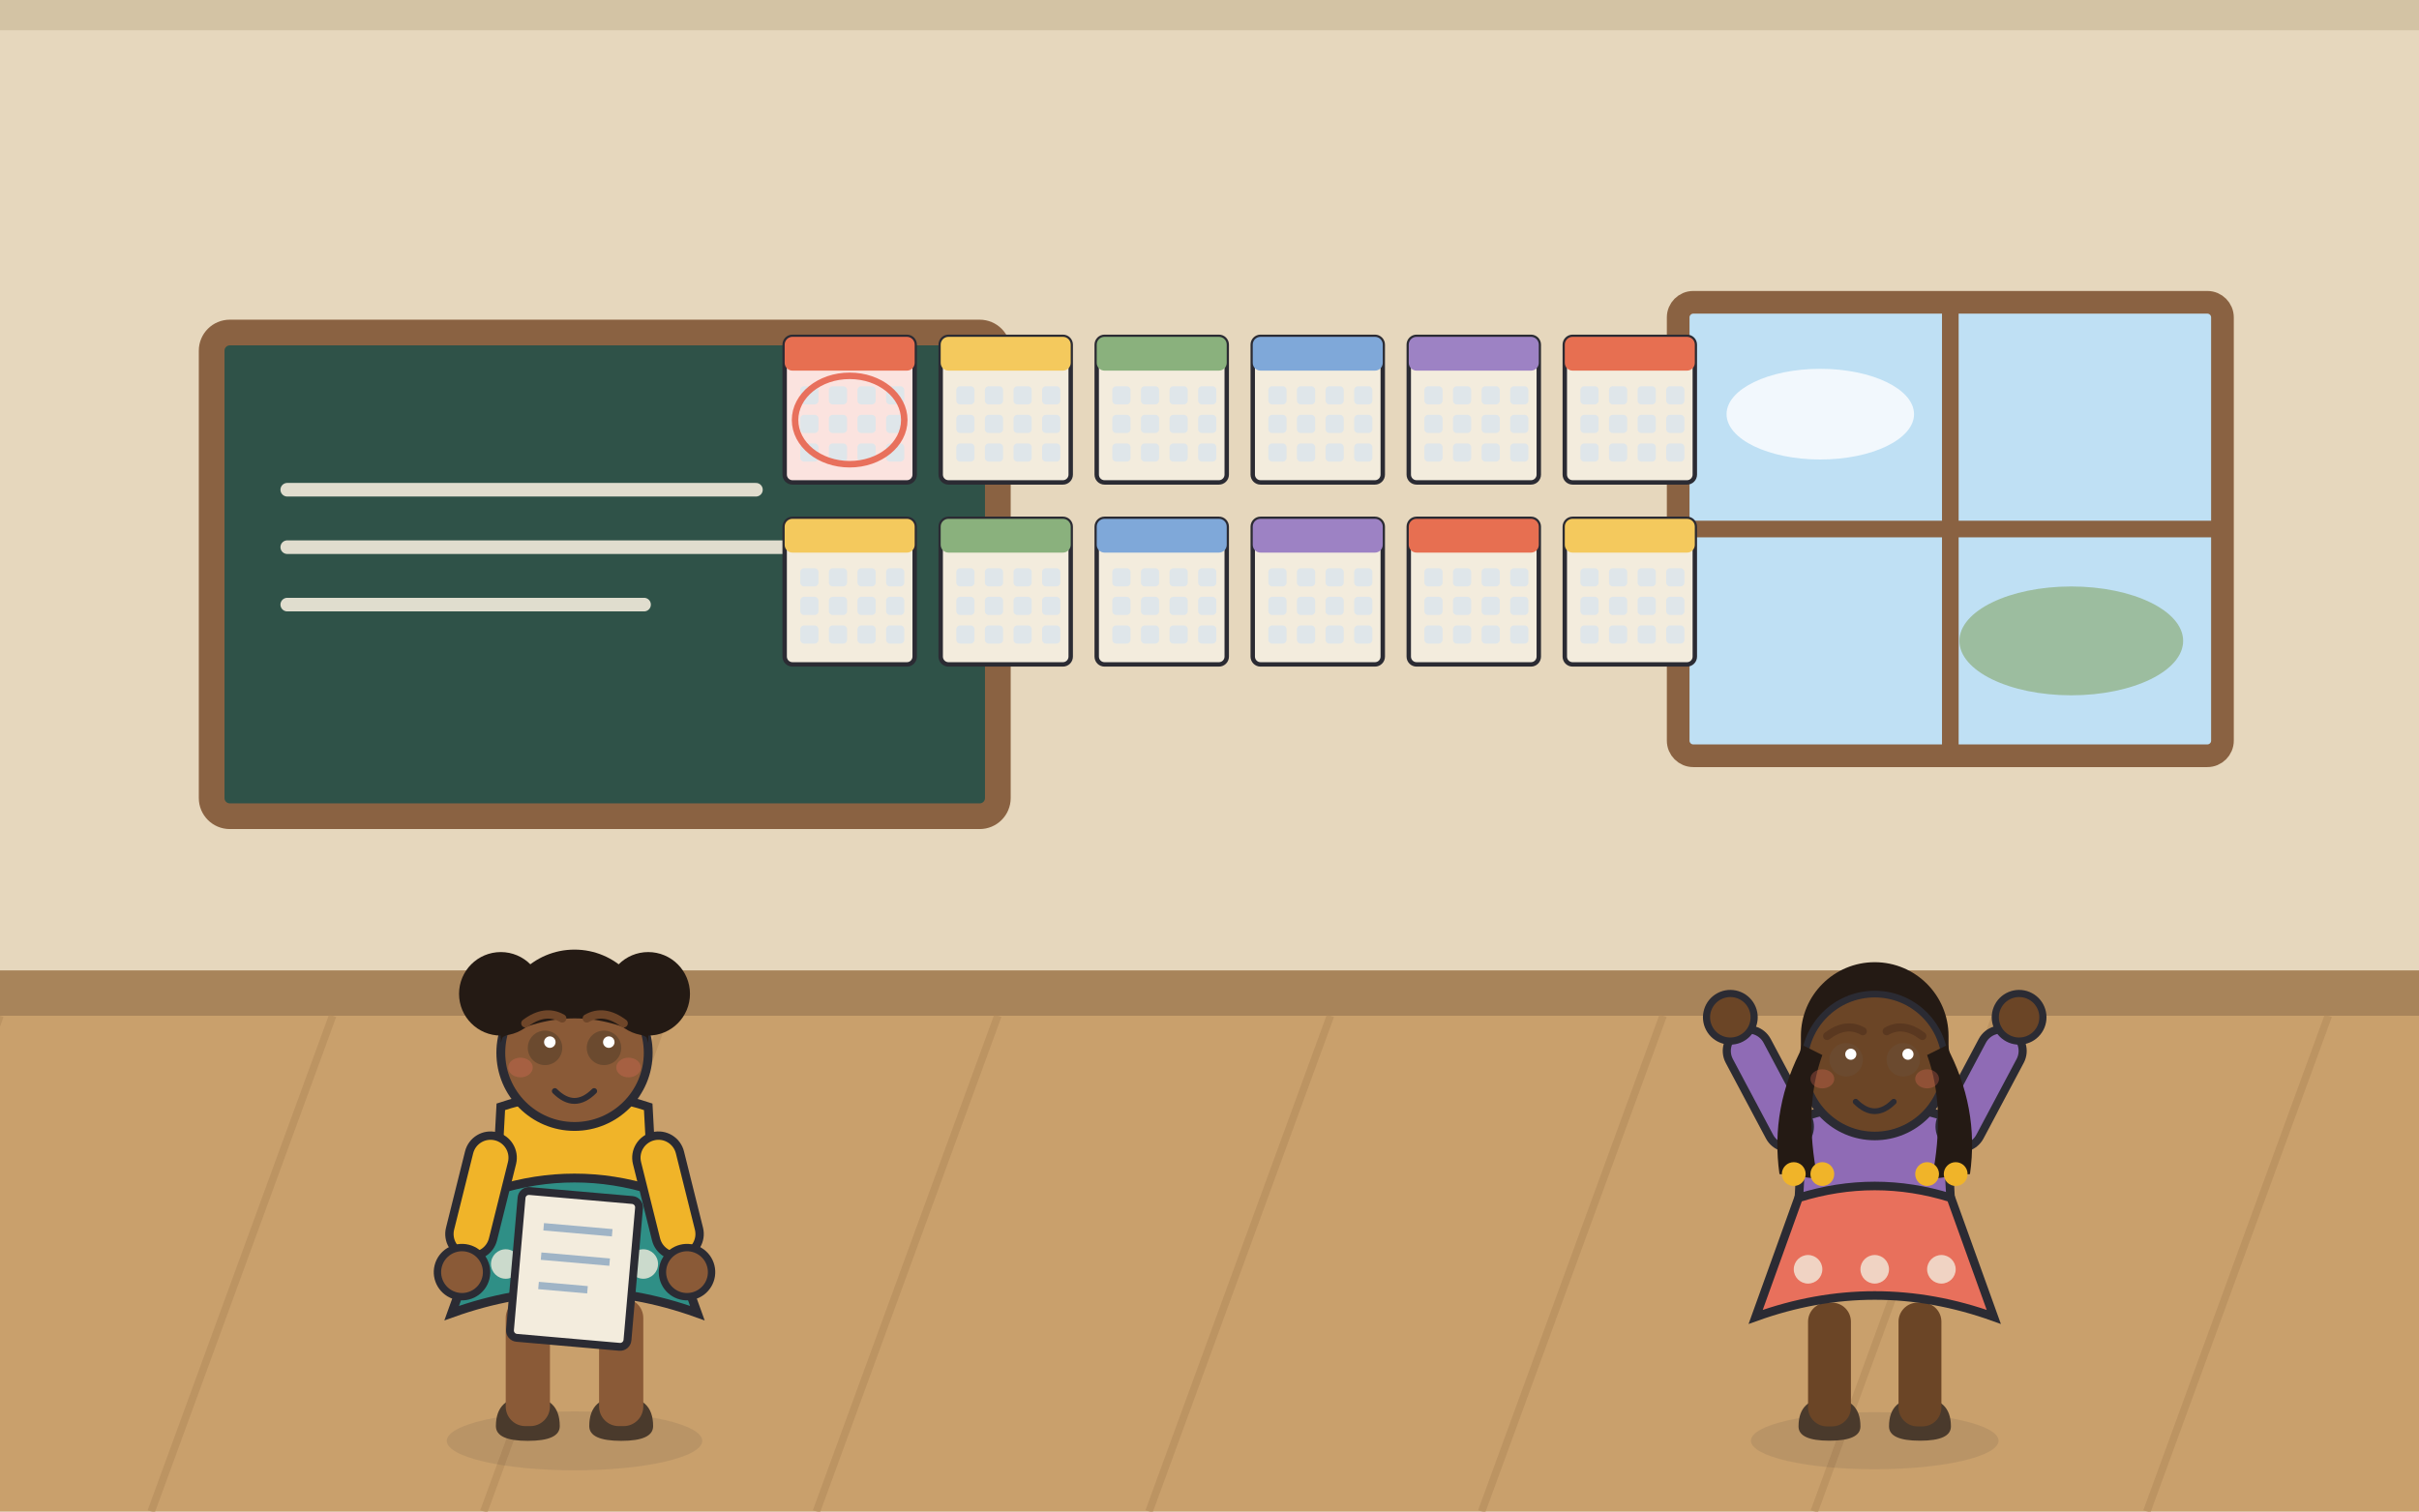
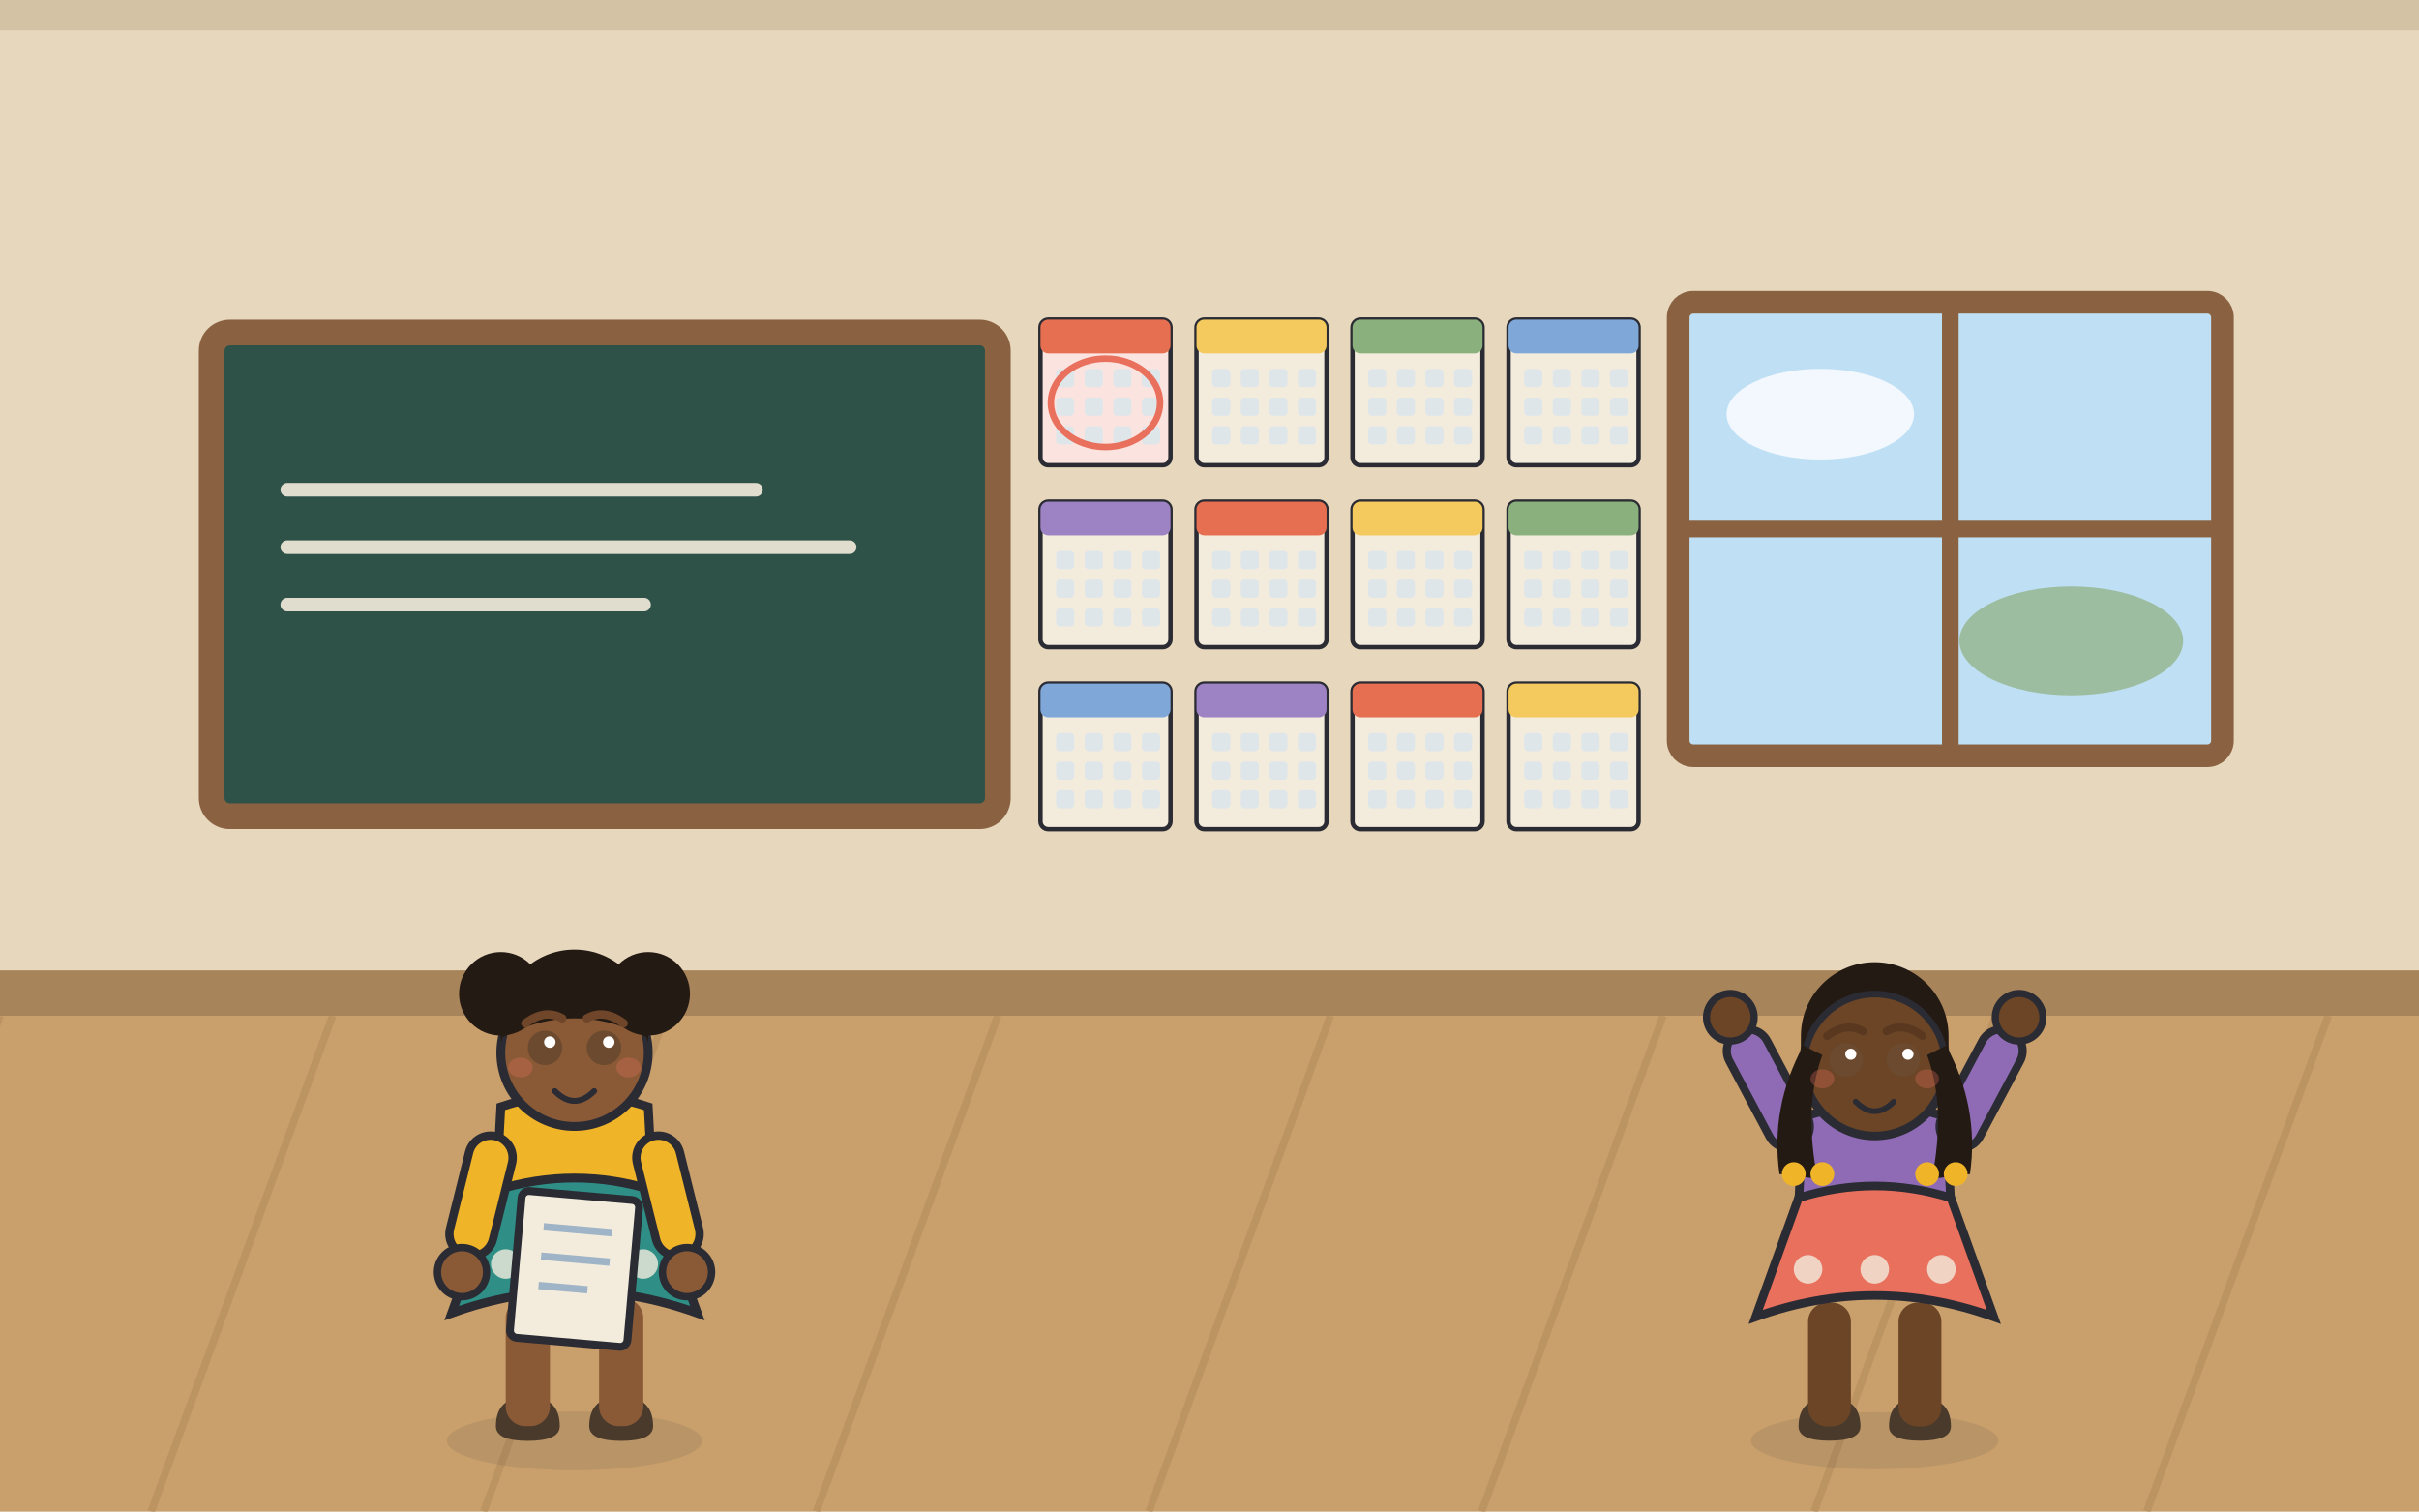
<svg xmlns="http://www.w3.org/2000/svg" viewBox="0 0 1600 1000" role="img">
  <style>
@media (prefers-reduced-motion: no-preference) {
  .anim-idle { animation: idle 3.8s ease-in-out infinite alternate; }
  @keyframes idle { from { transform: translateY(0); } to { transform: translateY(-6px); } }
  .anim-tail { transform-box: fill-box; transform-origin: 100% 20%; animation: tail 2.6s ease-in-out infinite alternate; }
  @keyframes tail { from { transform: rotate(-6deg); } to { transform: rotate(8deg); } }
  .anim-blink { transform-box: fill-box; transform-origin: center; animation: blink 5.2s infinite; }
  @keyframes blink { 0%, 93%, 100% { transform: scaleY(1); } 95%, 97% { transform: scaleY(0.12); } }
  .anim-glow { transform-box: fill-box; transform-origin: center; animation: glow 4.2s ease-in-out infinite alternate; }
  @keyframes glow { from { transform: scale(1); opacity: 0.5; } to { transform: scale(1.08); opacity: 0.75; } }
  .anim-shimmer { animation: shimmer 5s ease-in-out infinite alternate; }
  @keyframes shimmer { from { opacity: 0.62; } to { opacity: 0.92; } }
  .anim-grass { transform-box: fill-box; transform-origin: 50% 100%; animation: sway 3.2s ease-in-out infinite alternate; }
  .anim-canopy { transform-box: fill-box; transform-origin: 50% 100%; animation: sway 5.6s ease-in-out infinite alternate; }
  @keyframes sway { from { transform: rotate(-1.8deg); } to { transform: rotate(2.2deg); } }
  .anim-rain { animation: rainfall 1.15s linear infinite; }
  @keyframes rainfall { from { transform: translateY(-32px); opacity: 0.85; } 75% { opacity: 0.55; } to { transform: translateY(72px); opacity: 0; } }
  .anim-ripple { transform-box: fill-box; transform-origin: center; animation: ripple 3.4s ease-in-out infinite alternate; }
  @keyframes ripple { from { transform: scale(1); opacity: 0.8; } to { transform: scale(1.18); opacity: 0.55; } }
  .anim-drip { animation: drip 1s ease-in infinite; }
  @keyframes drip { from { transform: translateY(-12px); opacity: 0.95; } to { transform: translateY(28px); opacity: 0; } }
  .anim-flow { stroke-dasharray: 26 20; animation: flow 0.8s linear infinite; }
  @keyframes flow { from { stroke-dashoffset: 0; } to { stroke-dashoffset: -46; } }
  .anim-splash { transform-box: fill-box; transform-origin: 50% 100%; animation: splashPulse 1.7s ease-in-out infinite alternate; }
  @keyframes splashPulse { from { transform: scale(0.97); } to { transform: scale(1.05); } }
  .anim-strain { transform-box: fill-box; transform-origin: center; animation: strain 0.9s ease-in-out infinite alternate; }
  @keyframes strain { from { transform: translateX(-5px); } to { transform: translateX(4px); } }
  .anim-float { transform-box: fill-box; transform-origin: center; animation: floaty 2.6s ease-in-out infinite alternate; }
  @keyframes floaty { from { transform: translateY(0) scale(1); } to { transform: translateY(-12px) scale(1.08); } }
  .anim-wave { animation: wave 2.4s ease-in-out infinite; opacity: 0; }
  @keyframes wave { 0% { opacity: 0; } 30% { opacity: 0.9; } 60%, 100% { opacity: 0; } }
  .anim-cloud { animation: cloudDrift 9s ease-in-out infinite alternate; }
  @keyframes cloudDrift { from { transform: translateX(-18px); } to { transform: translateX(22px); } }
  .tap-target { cursor: pointer; }
  .tap-target.tap-play { transform-box: fill-box; transform-origin: 50% 85%; animation: tapWiggle 0.7s ease-in-out; }
  .tap-target[data-tap="puddle"].tap-play { transform-origin: center; animation: tapSplash 0.85s ease-out; }
  .tap-target[data-tap="sun"].tap-play { transform-origin: center; animation: tapPulse 0.6s ease-in-out; }
  .tap-target[data-tap="tree"].tap-play { transform-origin: 50% 100%; animation: tapShake 0.7s ease-in-out; }
  @keyframes tapWiggle { 0% { transform: rotate(0); } 25% { transform: rotate(-4deg) scale(1.03); } 55% { transform: rotate(3deg) scale(1.04); } 80% { transform: rotate(-1.5deg); } 100% { transform: rotate(0); } }
  @keyframes tapSplash { 0% { transform: scale(1); } 40% { transform: scale(1.06, 0.94); } 70% { transform: scale(0.97, 1.03); } 100% { transform: scale(1); } }
  @keyframes tapPulse { 0% { transform: scale(1); } 50% { transform: scale(1.12); } 100% { transform: scale(1); } }
  @keyframes tapShake { 0% { transform: rotate(0); } 20% { transform: rotate(2.4deg); } 45% { transform: rotate(-2deg); } 70% { transform: rotate(1.2deg); } 100% { transform: rotate(0); } }
  .tap-burst { opacity: 0; }
  .tap-target.tap-play .tap-burst { opacity: 1; }
  .tap-target.tap-play .tap-burst circle { animation: burstUp 0.6s ease-out forwards; }
  @keyframes burstUp { from { transform: translateY(0); opacity: 0.95; } to { transform: translateY(-90px); opacity: 0; } }
}
</style>
  <rect width="1600" height="1000" fill="#e6d7bd" />
  <rect x="0" y="0" width="1600" height="20" fill="#d3c3a4" />
  <rect x="0" y="660" width="1600" height="340" fill="#c9a06c" />
  <rect x="0" y="642" width="1600" height="30" fill="#a8845a" />
  <path d="M 0 672 L -120 1000" stroke="#b08758" stroke-width="5" opacity="0.5" />
  <path d="M 220 672 L 100 1000" stroke="#b08758" stroke-width="5" opacity="0.5" />
  <path d="M 440 672 L 320 1000" stroke="#b08758" stroke-width="5" opacity="0.5" />
  <path d="M 660 672 L 540 1000" stroke="#b08758" stroke-width="5" opacity="0.5" />
  <path d="M 880 672 L 760 1000" stroke="#b08758" stroke-width="5" opacity="0.5" />
  <path d="M 1100 672 L 980 1000" stroke="#b08758" stroke-width="5" opacity="0.5" />
  <path d="M 1320 672 L 1200 1000" stroke="#b08758" stroke-width="5" opacity="0.5" />
  <path d="M 1540 672 L 1420 1000" stroke="#b08758" stroke-width="5" opacity="0.5" />
  <g transform="translate(400 380)">
    <rect x="-260" y="-160" width="520" height="320" rx="12" fill="#2f5248" stroke="#8a6242" stroke-width="17" />
    <path d="M -210 -56 h 310 M -210 -18 h 372 M -210 20 h 236" stroke="#f3ecdd" stroke-width="9" stroke-linecap="round" opacity="0.9" />
  </g>
  <g transform="translate(1290 350)">
    <rect x="-180" y="-150" width="360" height="300" rx="10" fill="#bfe0f4" stroke="#8a6242" stroke-width="15" />
    <path d="M 0 -150 v 300 M -180 0 h 360" stroke="#8a6242" stroke-width="11" />
    <ellipse cx="-86" cy="-76" rx="62" ry="30" fill="#f7fbfe" opacity="0.9" />
    <ellipse cx="80" cy="74" rx="74" ry="36" fill="#7fa05a" opacity="0.55" />
  </g>
-   <g transform="translate(820 400) scale(0.86)">
-     <g transform="translate(-300 -150)">
+   <g transform="translate(886 380) scale(0.86)">
+     <g transform="translate(-180 -140)">
      <rect x="-50" y="-56" width="100" height="112" rx="6" fill="#fbe3df" stroke="#2b2b33" stroke-width="3.4" />
      <rect x="-50" y="-56" width="100" height="26" rx="6" fill="#e76f51" />
      <rect x="-38" y="-18" width="14" height="14" rx="3" fill="#dfe6ea" />
      <rect x="-16" y="-18" width="14" height="14" rx="3" fill="#dfe6ea" />
      <rect x="6" y="-18" width="14" height="14" rx="3" fill="#dfe6ea" />
      <rect x="28" y="-18" width="14" height="14" rx="3" fill="#dfe6ea" />
      <rect x="-38" y="4" width="14" height="14" rx="3" fill="#dfe6ea" />
      <rect x="-16" y="4" width="14" height="14" rx="3" fill="#dfe6ea" />
      <rect x="6" y="4" width="14" height="14" rx="3" fill="#dfe6ea" />
      <rect x="28" y="4" width="14" height="14" rx="3" fill="#dfe6ea" />
      <rect x="-38" y="26" width="14" height="14" rx="3" fill="#dfe6ea" />
      <rect x="-16" y="26" width="14" height="14" rx="3" fill="#dfe6ea" />
      <rect x="6" y="26" width="14" height="14" rx="3" fill="#dfe6ea" />
      <rect x="28" y="26" width="14" height="14" rx="3" fill="#dfe6ea" />
      <ellipse cx="0" cy="8" rx="42" ry="34" fill="none" stroke="#e8705c" stroke-width="5" />
    </g>
-     <g transform="translate(-180 -150)">
+     <g transform="translate(-60 -140)">
      <rect x="-50" y="-56" width="100" height="112" rx="6" fill="#f3ecdd" stroke="#2b2b33" stroke-width="3.4" />
      <rect x="-50" y="-56" width="100" height="26" rx="6" fill="#f4c95d" />
      <rect x="-38" y="-18" width="14" height="14" rx="3" fill="#dfe6ea" />
      <rect x="-16" y="-18" width="14" height="14" rx="3" fill="#dfe6ea" />
      <rect x="6" y="-18" width="14" height="14" rx="3" fill="#dfe6ea" />
      <rect x="28" y="-18" width="14" height="14" rx="3" fill="#dfe6ea" />
      <rect x="-38" y="4" width="14" height="14" rx="3" fill="#dfe6ea" />
      <rect x="-16" y="4" width="14" height="14" rx="3" fill="#dfe6ea" />
      <rect x="6" y="4" width="14" height="14" rx="3" fill="#dfe6ea" />
      <rect x="28" y="4" width="14" height="14" rx="3" fill="#dfe6ea" />
      <rect x="-38" y="26" width="14" height="14" rx="3" fill="#dfe6ea" />
      <rect x="-16" y="26" width="14" height="14" rx="3" fill="#dfe6ea" />
      <rect x="6" y="26" width="14" height="14" rx="3" fill="#dfe6ea" />
      <rect x="28" y="26" width="14" height="14" rx="3" fill="#dfe6ea" />
    </g>
-     <g transform="translate(-60 -150)">
+     <g transform="translate(60 -140)">
      <rect x="-50" y="-56" width="100" height="112" rx="6" fill="#f3ecdd" stroke="#2b2b33" stroke-width="3.4" />
      <rect x="-50" y="-56" width="100" height="26" rx="6" fill="#8ab17d" />
      <rect x="-38" y="-18" width="14" height="14" rx="3" fill="#dfe6ea" />
      <rect x="-16" y="-18" width="14" height="14" rx="3" fill="#dfe6ea" />
      <rect x="6" y="-18" width="14" height="14" rx="3" fill="#dfe6ea" />
      <rect x="28" y="-18" width="14" height="14" rx="3" fill="#dfe6ea" />
      <rect x="-38" y="4" width="14" height="14" rx="3" fill="#dfe6ea" />
      <rect x="-16" y="4" width="14" height="14" rx="3" fill="#dfe6ea" />
      <rect x="6" y="4" width="14" height="14" rx="3" fill="#dfe6ea" />
      <rect x="28" y="4" width="14" height="14" rx="3" fill="#dfe6ea" />
      <rect x="-38" y="26" width="14" height="14" rx="3" fill="#dfe6ea" />
      <rect x="-16" y="26" width="14" height="14" rx="3" fill="#dfe6ea" />
      <rect x="6" y="26" width="14" height="14" rx="3" fill="#dfe6ea" />
      <rect x="28" y="26" width="14" height="14" rx="3" fill="#dfe6ea" />
    </g>
-     <g transform="translate(60 -150)">
+     <g transform="translate(180 -140)">
      <rect x="-50" y="-56" width="100" height="112" rx="6" fill="#f3ecdd" stroke="#2b2b33" stroke-width="3.4" />
      <rect x="-50" y="-56" width="100" height="26" rx="6" fill="#7fa8d9" />
      <rect x="-38" y="-18" width="14" height="14" rx="3" fill="#dfe6ea" />
      <rect x="-16" y="-18" width="14" height="14" rx="3" fill="#dfe6ea" />
      <rect x="6" y="-18" width="14" height="14" rx="3" fill="#dfe6ea" />
      <rect x="28" y="-18" width="14" height="14" rx="3" fill="#dfe6ea" />
      <rect x="-38" y="4" width="14" height="14" rx="3" fill="#dfe6ea" />
      <rect x="-16" y="4" width="14" height="14" rx="3" fill="#dfe6ea" />
      <rect x="6" y="4" width="14" height="14" rx="3" fill="#dfe6ea" />
      <rect x="28" y="4" width="14" height="14" rx="3" fill="#dfe6ea" />
      <rect x="-38" y="26" width="14" height="14" rx="3" fill="#dfe6ea" />
      <rect x="-16" y="26" width="14" height="14" rx="3" fill="#dfe6ea" />
      <rect x="6" y="26" width="14" height="14" rx="3" fill="#dfe6ea" />
      <rect x="28" y="26" width="14" height="14" rx="3" fill="#dfe6ea" />
    </g>
-     <g transform="translate(180 -150)">
+     <g transform="translate(-180 0)">
      <rect x="-50" y="-56" width="100" height="112" rx="6" fill="#f3ecdd" stroke="#2b2b33" stroke-width="3.4" />
      <rect x="-50" y="-56" width="100" height="26" rx="6" fill="#9d82c4" />
      <rect x="-38" y="-18" width="14" height="14" rx="3" fill="#dfe6ea" />
      <rect x="-16" y="-18" width="14" height="14" rx="3" fill="#dfe6ea" />
      <rect x="6" y="-18" width="14" height="14" rx="3" fill="#dfe6ea" />
      <rect x="28" y="-18" width="14" height="14" rx="3" fill="#dfe6ea" />
      <rect x="-38" y="4" width="14" height="14" rx="3" fill="#dfe6ea" />
      <rect x="-16" y="4" width="14" height="14" rx="3" fill="#dfe6ea" />
      <rect x="6" y="4" width="14" height="14" rx="3" fill="#dfe6ea" />
      <rect x="28" y="4" width="14" height="14" rx="3" fill="#dfe6ea" />
      <rect x="-38" y="26" width="14" height="14" rx="3" fill="#dfe6ea" />
      <rect x="-16" y="26" width="14" height="14" rx="3" fill="#dfe6ea" />
      <rect x="6" y="26" width="14" height="14" rx="3" fill="#dfe6ea" />
      <rect x="28" y="26" width="14" height="14" rx="3" fill="#dfe6ea" />
    </g>
-     <g transform="translate(300 -150)">
+     <g transform="translate(-60 0)">
      <rect x="-50" y="-56" width="100" height="112" rx="6" fill="#f3ecdd" stroke="#2b2b33" stroke-width="3.4" />
      <rect x="-50" y="-56" width="100" height="26" rx="6" fill="#e76f51" />
      <rect x="-38" y="-18" width="14" height="14" rx="3" fill="#dfe6ea" />
      <rect x="-16" y="-18" width="14" height="14" rx="3" fill="#dfe6ea" />
      <rect x="6" y="-18" width="14" height="14" rx="3" fill="#dfe6ea" />
      <rect x="28" y="-18" width="14" height="14" rx="3" fill="#dfe6ea" />
      <rect x="-38" y="4" width="14" height="14" rx="3" fill="#dfe6ea" />
      <rect x="-16" y="4" width="14" height="14" rx="3" fill="#dfe6ea" />
      <rect x="6" y="4" width="14" height="14" rx="3" fill="#dfe6ea" />
      <rect x="28" y="4" width="14" height="14" rx="3" fill="#dfe6ea" />
      <rect x="-38" y="26" width="14" height="14" rx="3" fill="#dfe6ea" />
      <rect x="-16" y="26" width="14" height="14" rx="3" fill="#dfe6ea" />
      <rect x="6" y="26" width="14" height="14" rx="3" fill="#dfe6ea" />
      <rect x="28" y="26" width="14" height="14" rx="3" fill="#dfe6ea" />
    </g>
-     <g transform="translate(-300 -10)">
+     <g transform="translate(60 0)">
      <rect x="-50" y="-56" width="100" height="112" rx="6" fill="#f3ecdd" stroke="#2b2b33" stroke-width="3.4" />
      <rect x="-50" y="-56" width="100" height="26" rx="6" fill="#f4c95d" />
      <rect x="-38" y="-18" width="14" height="14" rx="3" fill="#dfe6ea" />
      <rect x="-16" y="-18" width="14" height="14" rx="3" fill="#dfe6ea" />
      <rect x="6" y="-18" width="14" height="14" rx="3" fill="#dfe6ea" />
      <rect x="28" y="-18" width="14" height="14" rx="3" fill="#dfe6ea" />
      <rect x="-38" y="4" width="14" height="14" rx="3" fill="#dfe6ea" />
      <rect x="-16" y="4" width="14" height="14" rx="3" fill="#dfe6ea" />
      <rect x="6" y="4" width="14" height="14" rx="3" fill="#dfe6ea" />
      <rect x="28" y="4" width="14" height="14" rx="3" fill="#dfe6ea" />
      <rect x="-38" y="26" width="14" height="14" rx="3" fill="#dfe6ea" />
      <rect x="-16" y="26" width="14" height="14" rx="3" fill="#dfe6ea" />
      <rect x="6" y="26" width="14" height="14" rx="3" fill="#dfe6ea" />
      <rect x="28" y="26" width="14" height="14" rx="3" fill="#dfe6ea" />
    </g>
-     <g transform="translate(-180 -10)">
+     <g transform="translate(180 0)">
      <rect x="-50" y="-56" width="100" height="112" rx="6" fill="#f3ecdd" stroke="#2b2b33" stroke-width="3.4" />
      <rect x="-50" y="-56" width="100" height="26" rx="6" fill="#8ab17d" />
      <rect x="-38" y="-18" width="14" height="14" rx="3" fill="#dfe6ea" />
      <rect x="-16" y="-18" width="14" height="14" rx="3" fill="#dfe6ea" />
      <rect x="6" y="-18" width="14" height="14" rx="3" fill="#dfe6ea" />
      <rect x="28" y="-18" width="14" height="14" rx="3" fill="#dfe6ea" />
      <rect x="-38" y="4" width="14" height="14" rx="3" fill="#dfe6ea" />
      <rect x="-16" y="4" width="14" height="14" rx="3" fill="#dfe6ea" />
      <rect x="6" y="4" width="14" height="14" rx="3" fill="#dfe6ea" />
      <rect x="28" y="4" width="14" height="14" rx="3" fill="#dfe6ea" />
      <rect x="-38" y="26" width="14" height="14" rx="3" fill="#dfe6ea" />
      <rect x="-16" y="26" width="14" height="14" rx="3" fill="#dfe6ea" />
      <rect x="6" y="26" width="14" height="14" rx="3" fill="#dfe6ea" />
      <rect x="28" y="26" width="14" height="14" rx="3" fill="#dfe6ea" />
    </g>
-     <g transform="translate(-60 -10)">
+     <g transform="translate(-180 140)">
      <rect x="-50" y="-56" width="100" height="112" rx="6" fill="#f3ecdd" stroke="#2b2b33" stroke-width="3.4" />
      <rect x="-50" y="-56" width="100" height="26" rx="6" fill="#7fa8d9" />
      <rect x="-38" y="-18" width="14" height="14" rx="3" fill="#dfe6ea" />
      <rect x="-16" y="-18" width="14" height="14" rx="3" fill="#dfe6ea" />
      <rect x="6" y="-18" width="14" height="14" rx="3" fill="#dfe6ea" />
      <rect x="28" y="-18" width="14" height="14" rx="3" fill="#dfe6ea" />
      <rect x="-38" y="4" width="14" height="14" rx="3" fill="#dfe6ea" />
      <rect x="-16" y="4" width="14" height="14" rx="3" fill="#dfe6ea" />
      <rect x="6" y="4" width="14" height="14" rx="3" fill="#dfe6ea" />
      <rect x="28" y="4" width="14" height="14" rx="3" fill="#dfe6ea" />
      <rect x="-38" y="26" width="14" height="14" rx="3" fill="#dfe6ea" />
      <rect x="-16" y="26" width="14" height="14" rx="3" fill="#dfe6ea" />
      <rect x="6" y="26" width="14" height="14" rx="3" fill="#dfe6ea" />
      <rect x="28" y="26" width="14" height="14" rx="3" fill="#dfe6ea" />
    </g>
-     <g transform="translate(60 -10)">
+     <g transform="translate(-60 140)">
      <rect x="-50" y="-56" width="100" height="112" rx="6" fill="#f3ecdd" stroke="#2b2b33" stroke-width="3.4" />
      <rect x="-50" y="-56" width="100" height="26" rx="6" fill="#9d82c4" />
      <rect x="-38" y="-18" width="14" height="14" rx="3" fill="#dfe6ea" />
      <rect x="-16" y="-18" width="14" height="14" rx="3" fill="#dfe6ea" />
      <rect x="6" y="-18" width="14" height="14" rx="3" fill="#dfe6ea" />
      <rect x="28" y="-18" width="14" height="14" rx="3" fill="#dfe6ea" />
      <rect x="-38" y="4" width="14" height="14" rx="3" fill="#dfe6ea" />
      <rect x="-16" y="4" width="14" height="14" rx="3" fill="#dfe6ea" />
      <rect x="6" y="4" width="14" height="14" rx="3" fill="#dfe6ea" />
      <rect x="28" y="4" width="14" height="14" rx="3" fill="#dfe6ea" />
      <rect x="-38" y="26" width="14" height="14" rx="3" fill="#dfe6ea" />
      <rect x="-16" y="26" width="14" height="14" rx="3" fill="#dfe6ea" />
      <rect x="6" y="26" width="14" height="14" rx="3" fill="#dfe6ea" />
      <rect x="28" y="26" width="14" height="14" rx="3" fill="#dfe6ea" />
    </g>
-     <g transform="translate(180 -10)">
+     <g transform="translate(60 140)">
      <rect x="-50" y="-56" width="100" height="112" rx="6" fill="#f3ecdd" stroke="#2b2b33" stroke-width="3.4" />
      <rect x="-50" y="-56" width="100" height="26" rx="6" fill="#e76f51" />
      <rect x="-38" y="-18" width="14" height="14" rx="3" fill="#dfe6ea" />
      <rect x="-16" y="-18" width="14" height="14" rx="3" fill="#dfe6ea" />
      <rect x="6" y="-18" width="14" height="14" rx="3" fill="#dfe6ea" />
      <rect x="28" y="-18" width="14" height="14" rx="3" fill="#dfe6ea" />
      <rect x="-38" y="4" width="14" height="14" rx="3" fill="#dfe6ea" />
      <rect x="-16" y="4" width="14" height="14" rx="3" fill="#dfe6ea" />
      <rect x="6" y="4" width="14" height="14" rx="3" fill="#dfe6ea" />
      <rect x="28" y="4" width="14" height="14" rx="3" fill="#dfe6ea" />
      <rect x="-38" y="26" width="14" height="14" rx="3" fill="#dfe6ea" />
      <rect x="-16" y="26" width="14" height="14" rx="3" fill="#dfe6ea" />
      <rect x="6" y="26" width="14" height="14" rx="3" fill="#dfe6ea" />
      <rect x="28" y="26" width="14" height="14" rx="3" fill="#dfe6ea" />
    </g>
-     <g transform="translate(300 -10)">
+     <g transform="translate(180 140)">
      <rect x="-50" y="-56" width="100" height="112" rx="6" fill="#f3ecdd" stroke="#2b2b33" stroke-width="3.4" />
      <rect x="-50" y="-56" width="100" height="26" rx="6" fill="#f4c95d" />
      <rect x="-38" y="-18" width="14" height="14" rx="3" fill="#dfe6ea" />
      <rect x="-16" y="-18" width="14" height="14" rx="3" fill="#dfe6ea" />
      <rect x="6" y="-18" width="14" height="14" rx="3" fill="#dfe6ea" />
      <rect x="28" y="-18" width="14" height="14" rx="3" fill="#dfe6ea" />
      <rect x="-38" y="4" width="14" height="14" rx="3" fill="#dfe6ea" />
      <rect x="-16" y="4" width="14" height="14" rx="3" fill="#dfe6ea" />
      <rect x="6" y="4" width="14" height="14" rx="3" fill="#dfe6ea" />
      <rect x="28" y="4" width="14" height="14" rx="3" fill="#dfe6ea" />
      <rect x="-38" y="26" width="14" height="14" rx="3" fill="#dfe6ea" />
      <rect x="-16" y="26" width="14" height="14" rx="3" fill="#dfe6ea" />
      <rect x="6" y="26" width="14" height="14" rx="3" fill="#dfe6ea" />
      <rect x="28" y="26" width="14" height="14" rx="3" fill="#dfe6ea" />
    </g>
  </g>
  <g transform="translate(380 950) scale(1.625 1.625)">
    <ellipse cx="0" cy="2" rx="52" ry="12" fill="#2b2b33" opacity="0.10" />
    <g data-figure="amal">
      <g class="anim-idle" style="animation-delay:0.92s">
        <path d="M -32 -4 q 0 -12 13 -12 q 13 0 13 12 q 0 6 -13 6 q -13 0 -13 -6 z" fill="#4a3a2c" />
        <path d="M 6 -4 q 0 -12 13 -12 q 13 0 13 12 q 0 6 -13 6 q -13 0 -13 -6 z" fill="#4a3a2c" />
        <rect x="-28" y="-56" width="18" height="52" rx="8" fill="#8a5a37" />
        <rect x="10" y="-56" width="18" height="52" rx="8" fill="#8a5a37" />
        <path d="M -34 -60 q 34 -12 68 0 l -4 -74 q -30 -10 -60 0 z" fill="#f0b429" stroke="#2b2b33" stroke-width="3.6" />
        <path d="M -50 -50 q 50 -18 100 0 l -18 -50 q -32 -10 -64 0 z" fill="#2f8f86" stroke="#2b2b33" stroke-width="3.6" />
        <circle cx="-28" cy="-70" r="6" fill="#f3ecdd" opacity="0.8" />
        <circle cx="0" cy="-70" r="6" fill="#f3ecdd" opacity="0.8" />
        <circle cx="28" cy="-70" r="6" fill="#f3ecdd" opacity="0.8" />
        <g transform="translate(-32 -122) rotate(14)">
          <rect x="-9" y="0" width="18" height="50" rx="9" fill="#f0b429" stroke="#2b2b33" stroke-width="3.4" />
          <circle cx="0" cy="57" r="10" fill="#8a5a37" stroke="#2b2b33" stroke-width="3" />
        </g>
        <g transform="translate(32 -122) rotate(-14)">
          <rect x="-9" y="0" width="18" height="50" rx="9" fill="#f0b429" stroke="#2b2b33" stroke-width="3.4" />
          <circle cx="0" cy="57" r="10" fill="#8a5a37" stroke="#2b2b33" stroke-width="3" />
        </g>
        <g transform="translate(0 -76)">
          <g transform="translate(0 8) rotate(5)">
            <rect x="-24" y="-30" width="48" height="60" rx="3" fill="#f3ecdd" stroke="#2b2b33" stroke-width="3.2" />
            <path d="M -14 -16 h 28 M -14 -4 h 28 M -14 8 h 20" stroke="#9fb4c6" stroke-width="3" />
          </g>
        </g>
        <g transform="translate(0 -156)">
          <circle cx="0" cy="0" r="30" fill="#8a5a37" stroke="#2b2b33" stroke-width="3.6" />
          <circle cx="-30" cy="-24" r="17" fill="#241a14" />
          <circle cx="30" cy="-24" r="17" fill="#241a14" />
          <path d="M -30 -6 a 30 30 0 0 1 60 0 q -30 -16 -60 0 z" fill="#241a14" />
          <path d="M -30 -4 a 31 31 0 0 1 60 0 l 0 -8 a 30 30 0 0 0 -60 0 z" fill="#241a14" />
          <path d="M -30 2 a 30 30 0 0 0 60 0" fill="none" />
          <g transform="translate(-12 -2)">
            <g class="anim-blink">
              <circle cx="0" cy="0" r="7.02" fill="#6b4a2f" />
              <circle cx="1.95" cy="-2.34" r="2.34" fill="#fff" />
            </g>
          </g>
          <g transform="translate(12 -2)">
            <g class="anim-blink">
              <circle cx="0" cy="0" r="7.02" fill="#6b4a2f" />
              <circle cx="1.95" cy="-2.34" r="2.34" fill="#fff" />
            </g>
          </g>
          <path d="M -20 -12 q 8 -6 15 -2 M 20 -12 q -8 -6 -15 -2" stroke="#6f4629" stroke-width="3.4" fill="none" stroke-linecap="round" />
          <g transform="translate(0 14)">
            <path d="M -8 1.6 q 8 8 16 0" stroke="#2b2b33" stroke-width="2.4" fill="none" stroke-linecap="round" />
          </g>
          <ellipse cx="-22" cy="6" rx="5" ry="4" fill="#e8705c" opacity="0.30" />
          <ellipse cx="22" cy="6" rx="5" ry="4" fill="#e8705c" opacity="0.30" />
        </g>
      </g>
    </g>
  </g>
  <g transform="translate(1240 950) scale(1.575 1.575)">
    <ellipse cx="0" cy="2" rx="52" ry="12" fill="#2b2b33" opacity="0.10" />
    <g data-figure="nora">
      <g class="anim-idle" style="animation-delay:0.55s">
        <path d="M -32 -4 q 0 -12 13 -12 q 13 0 13 12 q 0 6 -13 6 q -13 0 -13 -6 z" fill="#4a3a2c" />
        <path d="M 6 -4 q 0 -12 13 -12 q 13 0 13 12 q 0 6 -13 6 q -13 0 -13 -6 z" fill="#4a3a2c" />
        <rect x="-28" y="-56" width="18" height="52" rx="8" fill="#6b4526" />
        <rect x="10" y="-56" width="18" height="52" rx="8" fill="#6b4526" />
        <path d="M -34 -60 q 34 -12 68 0 l -4 -74 q -30 -10 -60 0 z" fill="#8f6bb5" stroke="#2b2b33" stroke-width="3.6" />
        <path d="M -50 -50 q 50 -18 100 0 l -18 -50 q -32 -10 -64 0 z" fill="#e8705c" stroke="#2b2b33" stroke-width="3.6" />
        <circle cx="-28" cy="-70" r="6" fill="#f3ecdd" opacity="0.8" />
        <circle cx="0" cy="-70" r="6" fill="#f3ecdd" opacity="0.8" />
        <circle cx="28" cy="-70" r="6" fill="#f3ecdd" opacity="0.8" />
        <g transform="translate(-32 -122) rotate(152)">
          <rect x="-9" y="0" width="18" height="54" rx="9" fill="#8f6bb5" stroke="#2b2b33" stroke-width="3.4" />
          <circle cx="0" cy="61" r="10" fill="#6b4526" stroke="#2b2b33" stroke-width="3" />
        </g>
        <g transform="translate(32 -122) rotate(-152)">
          <rect x="-9" y="0" width="18" height="54" rx="9" fill="#8f6bb5" stroke="#2b2b33" stroke-width="3.4" />
          <circle cx="0" cy="61" r="10" fill="#6b4526" stroke="#2b2b33" stroke-width="3" />
        </g>
        <g transform="translate(0 -156)">
          <circle cx="0" cy="0" r="30" fill="#6b4526" stroke="#2b2b33" stroke-width="3.6" />
          <path d="M -31 0 a 31 31 0 0 1 62 0 l 0 -12 a 31 31 0 0 0 -62 0 z" fill="#241a14" />
          <path d="M -30 -8 q -14 26 -10 54 l 16 2 q -6 -30 2 -52 z" fill="#241a14" />
          <path d="M 30 -8 q 14 26 10 54 l -16 2 q 6 -30 -2 -52 z" fill="#241a14" />
          <circle cx="-34" cy="46" r="5" fill="#f0b429" />
          <circle cx="-22" cy="46" r="5" fill="#f0b429" />
          <circle cx="22" cy="46" r="5" fill="#f0b429" />
          <circle cx="34" cy="46" r="5" fill="#f0b429" />
          <path d="M -30 2 a 30 30 0 0 0 60 0" fill="none" />
          <g transform="translate(-12 -2)">
            <g class="anim-blink">
              <circle cx="0" cy="0" r="7.02" fill="#6b4a2f" />
              <circle cx="1.95" cy="-2.34" r="2.34" fill="#fff" />
            </g>
          </g>
          <g transform="translate(12 -2)">
            <g class="anim-blink">
              <circle cx="0" cy="0" r="7.02" fill="#6b4a2f" />
              <circle cx="1.95" cy="-2.34" r="2.34" fill="#fff" />
            </g>
          </g>
          <path d="M -20 -12 q 8 -6 15 -2 M 20 -12 q -8 -6 -15 -2" stroke="#5a3820" stroke-width="3.4" fill="none" stroke-linecap="round" />
          <g transform="translate(0 14)">
            <path d="M -8 1.6 q 8 8 16 0" stroke="#2b2b33" stroke-width="2.4" fill="none" stroke-linecap="round" />
          </g>
          <ellipse cx="-22" cy="6" rx="5" ry="4" fill="#e8705c" opacity="0.30" />
          <ellipse cx="22" cy="6" rx="5" ry="4" fill="#e8705c" opacity="0.30" />
        </g>
      </g>
    </g>
  </g>
</svg>
